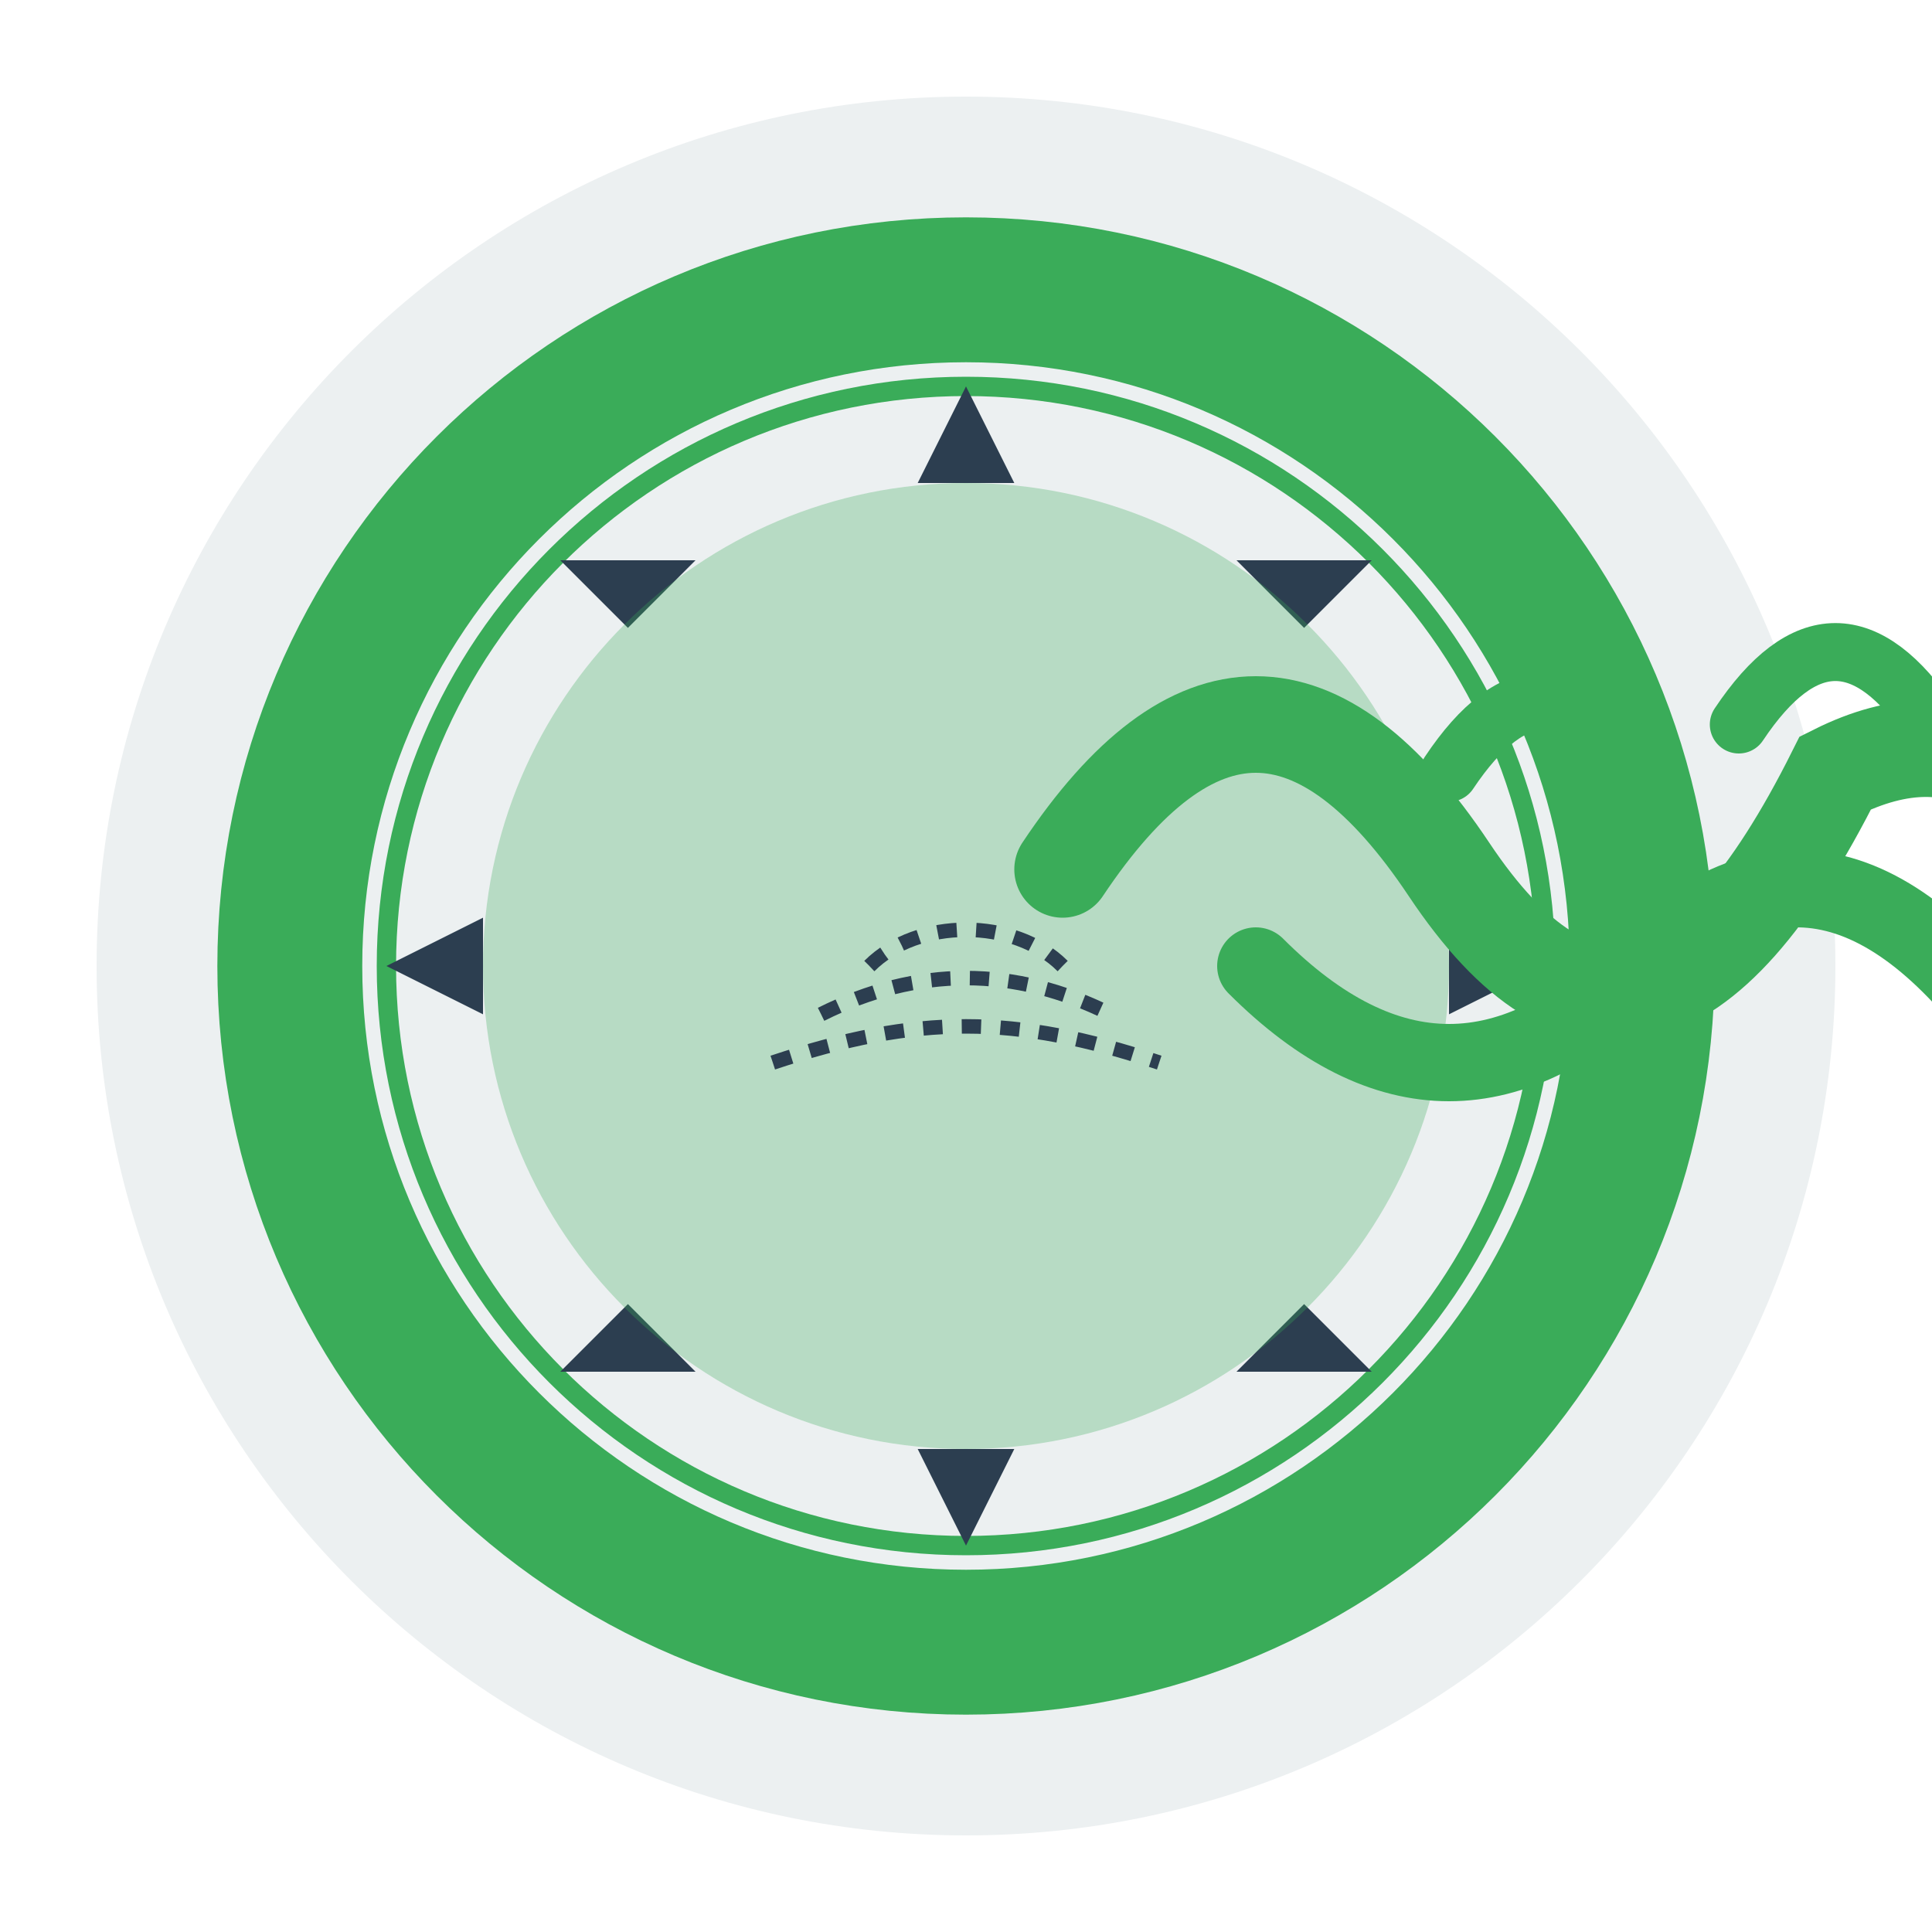
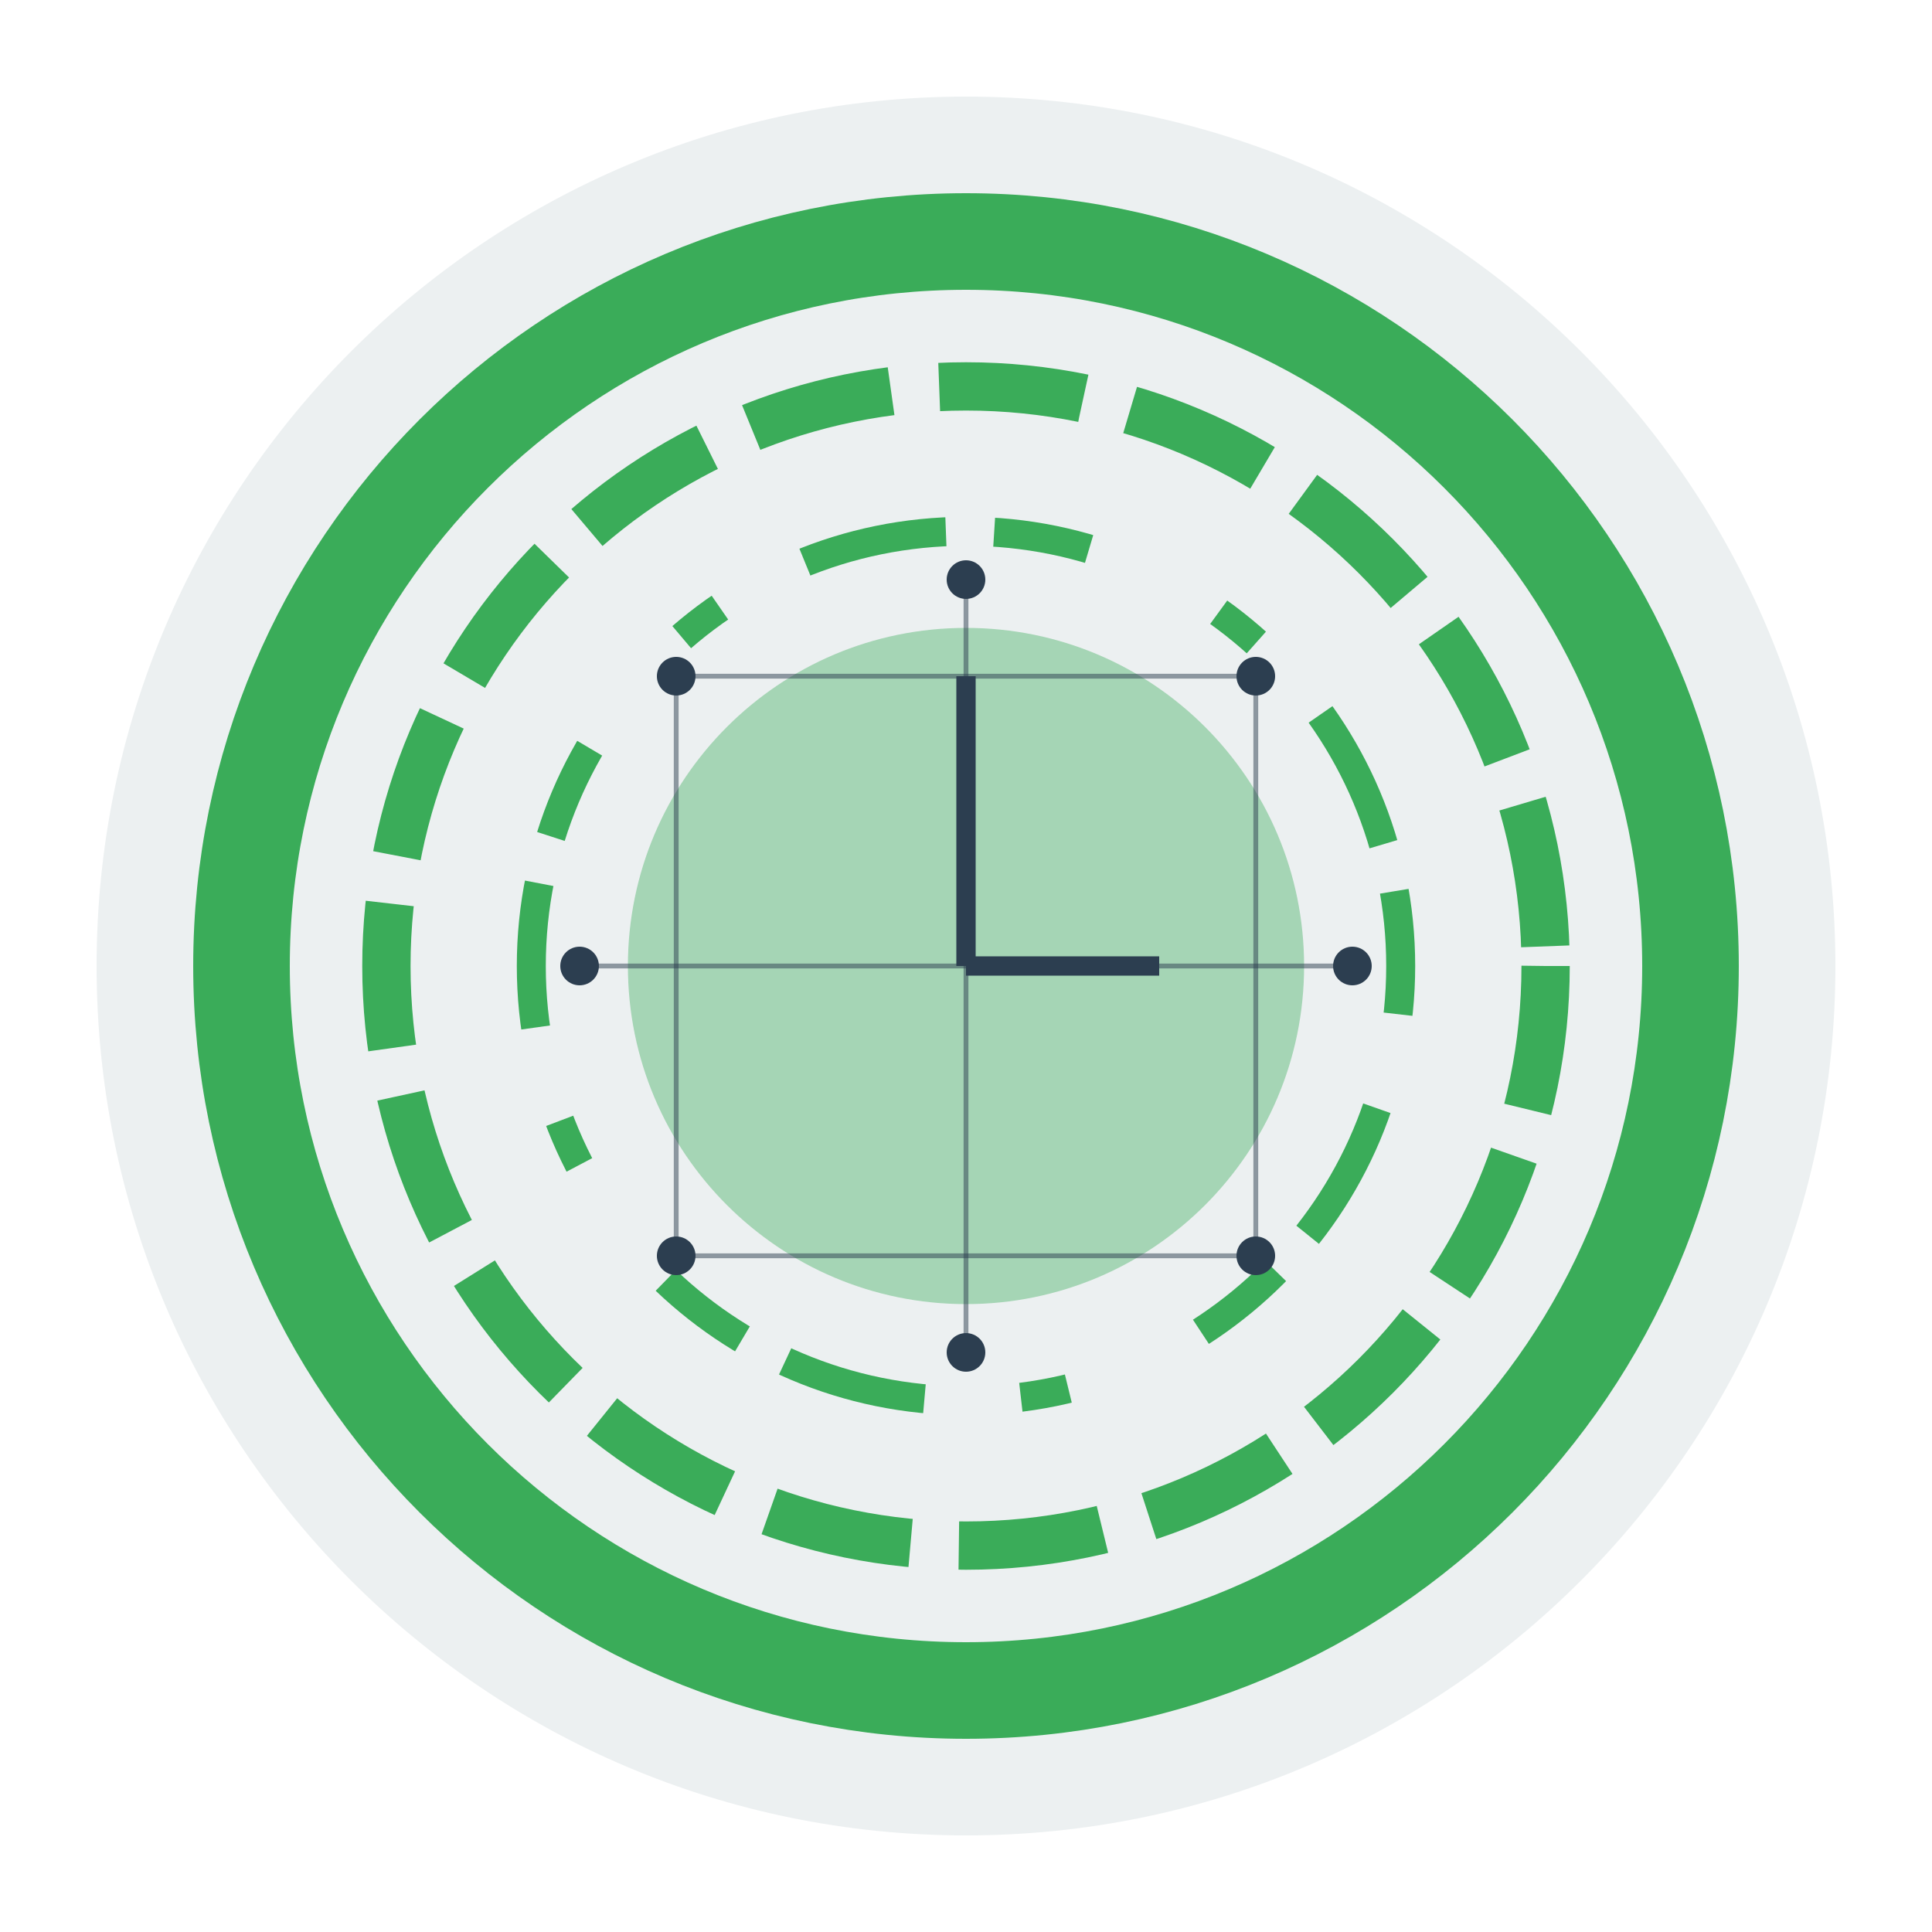
<svg xmlns="http://www.w3.org/2000/svg" width="200" height="200" viewBox="0 0 200 200" fill="none">
  <circle cx="100" cy="100" r="90" fill="#ECF0F1" />
-   <circle cx="100" cy="100" r="70" fill="none" stroke="#3AAC59" stroke-width="15" />
-   <circle cx="100" cy="100" r="60" fill="#ECF0F1" stroke="#3AAC59" stroke-width="2" />
-   <path d="M100 40 L105 50 L95 50 Z" fill="#2C3E50" />
-   <path d="M160 100 L150 105 L150 95 Z" fill="#2C3E50" />
-   <path d="M100 160 L95 150 L105 150 Z" fill="#2C3E50" />
-   <path d="M40 100 L50 95 L50 105 Z" fill="#2C3E50" />
-   <path d="M142 58 L135 65 L128 58 Z" fill="#2C3E50" />
-   <path d="M142 142 L135 135 L128 142 Z" fill="#2C3E50" />
-   <path d="M58 142 L65 135 L72 142 Z" fill="#2C3E50" />
-   <path d="M58 58 L65 65 L72 58 Z" fill="#2C3E50" />
-   <circle cx="100" cy="100" r="50" fill="#3AAC59" opacity="0.3">
-     <animate attributeName="opacity" values="0.3;0.5;0.3" dur="3s" repeatCount="indefinite" />
+   <circle cx="100" cy="100" r="75" fill="none" stroke="#3AAC59" stroke-width="10" />
+   <circle cx="100" cy="100" r="60" fill="none" stroke="#3AAC59" stroke-width="5" stroke-dasharray="15,5">
+     <animateTransform attributeName="transform" type="rotate" from="0 100 100" to="360 100 100" dur="30s" repeatCount="indefinite" />
  </circle>
-   <path d="M110 90 Q130 60, 150 90 T190 80 Q210 70, 220 100" stroke="#3AAC59" stroke-width="10" stroke-linecap="round" fill="none" />
-   <path d="M130 100 Q150 120, 170 100 T210 110" stroke="#3AAC59" stroke-width="8" stroke-linecap="round" fill="none" />
-   <path d="M150 80 Q160 65, 170 80" stroke="#3AAC59" stroke-width="6" stroke-linecap="round" fill="none" />
-   <path d="M180 75 Q190 60, 200 75" stroke="#3AAC59" stroke-width="6" stroke-linecap="round" fill="none" />
-   <circle cx="220" cy="100" r="8" fill="#3AAC59" />
-   <circle cx="223" cy="97" r="2" fill="#2C3E50" />
-   <path d="M90 100 C95 95, 105 95, 110 100" stroke="#2C3E50" stroke-width="1.5" stroke-dasharray="2,2" fill="none" />
-   <path d="M85 105 C95 100, 105 100, 115 105" stroke="#2C3E50" stroke-width="1.5" stroke-dasharray="2,2" fill="none" />
-   <path d="M80 110 C95 105, 105 105, 120 110" stroke="#2C3E50" stroke-width="1.5" stroke-dasharray="2,2" fill="none" />
+   <circle cx="100" cy="100" r="45" fill="none" stroke="#3AAC59" stroke-width="3" stroke-dasharray="5,10,15">
+     <animateTransform attributeName="transform" type="rotate" from="360 100 100" to="0 100 100" dur="20s" repeatCount="indefinite" />
+   </circle>
+   <circle cx="100" cy="100" r="35" fill="#3AAC59" opacity="0.4">
+     <animate attributeName="opacity" values="0.4;0.7;0.4" dur="4s" repeatCount="indefinite" />
+     <animate attributeName="r" values="35;38;35" dur="8s" repeatCount="indefinite" />
+   </circle>
+   <g transform="translate(100, 100)">
+     <animateTransform attributeName="transform" type="rotate" from="0 0 0" to="360 0 0" dur="60s" repeatCount="indefinite" additive="sum" />
+     <line x1="0" y1="0" x2="0" y2="-30" stroke="#2C3E50" stroke-width="2" />
+     <line x1="0" y1="0" x2="20" y2="0" stroke="#2C3E50" stroke-width="2" />
+   </g>
+   <circle cx="70" cy="70" r="2" fill="#2C3E50" />
+   <circle cx="130" cy="70" r="2" fill="#2C3E50" />
+   <circle cx="70" cy="130" r="2" fill="#2C3E50" />
+   <circle cx="130" cy="130" r="2" fill="#2C3E50" />
+   <circle cx="60" cy="100" r="2" fill="#2C3E50" />
+   <circle cx="140" cy="100" r="2" fill="#2C3E50" />
+   <circle cx="100" cy="60" r="2" fill="#2C3E50" />
+   <circle cx="100" cy="140" r="2" fill="#2C3E50" />
+   <line x1="70" y1="70" x2="130" y2="70" stroke="#2C3E50" stroke-width="0.5" stroke-opacity="0.5" />
+   <line x1="130" y1="70" x2="130" y2="130" stroke="#2C3E50" stroke-width="0.5" stroke-opacity="0.5" />
+   <line x1="130" y1="130" x2="70" y2="130" stroke="#2C3E50" stroke-width="0.5" stroke-opacity="0.5" />
+   <line x1="70" y1="130" x2="70" y2="70" stroke="#2C3E50" stroke-width="0.5" stroke-opacity="0.5" />
+   <line x1="60" y1="100" x2="140" y2="100" stroke="#2C3E50" stroke-width="0.5" stroke-opacity="0.5" />
+   <line x1="100" y1="60" x2="100" y2="140" stroke="#2C3E50" stroke-width="0.5" stroke-opacity="0.5" />
+   <circle cx="100" cy="100" r="85" fill="none" stroke="#3AAC59" stroke-width="1" opacity="0">
+     <animate attributeName="r" values="35;85" dur="4s" repeatCount="indefinite" />
+     <animate attributeName="opacity" values="0.7;0" dur="4s" repeatCount="indefinite" />
+   </circle>
+   <circle cx="100" cy="100" r="85" fill="none" stroke="#3AAC59" stroke-width="1" opacity="0">
+     <animate attributeName="r" values="35;85" dur="4s" begin="1s" repeatCount="indefinite" />
+     <animate attributeName="opacity" values="0.7;0" dur="4s" begin="1s" repeatCount="indefinite" />
+   </circle>
+   <circle cx="100" cy="100" r="85" fill="none" stroke="#3AAC59" stroke-width="1" opacity="0">
+     <animate attributeName="r" values="35;85" dur="4s" begin="2s" repeatCount="indefinite" />
+     <animate attributeName="opacity" values="0.7;0" dur="4s" begin="2s" repeatCount="indefinite" />
+   </circle>
+   <circle cx="100" cy="100" r="85" fill="none" stroke="#3AAC59" stroke-width="1" opacity="0">
+     <animate attributeName="r" values="35;85" dur="4s" begin="3s" repeatCount="indefinite" />
+     <animate attributeName="opacity" values="0.7;0" dur="4s" begin="3s" repeatCount="indefinite" />
+   </circle>
</svg>
